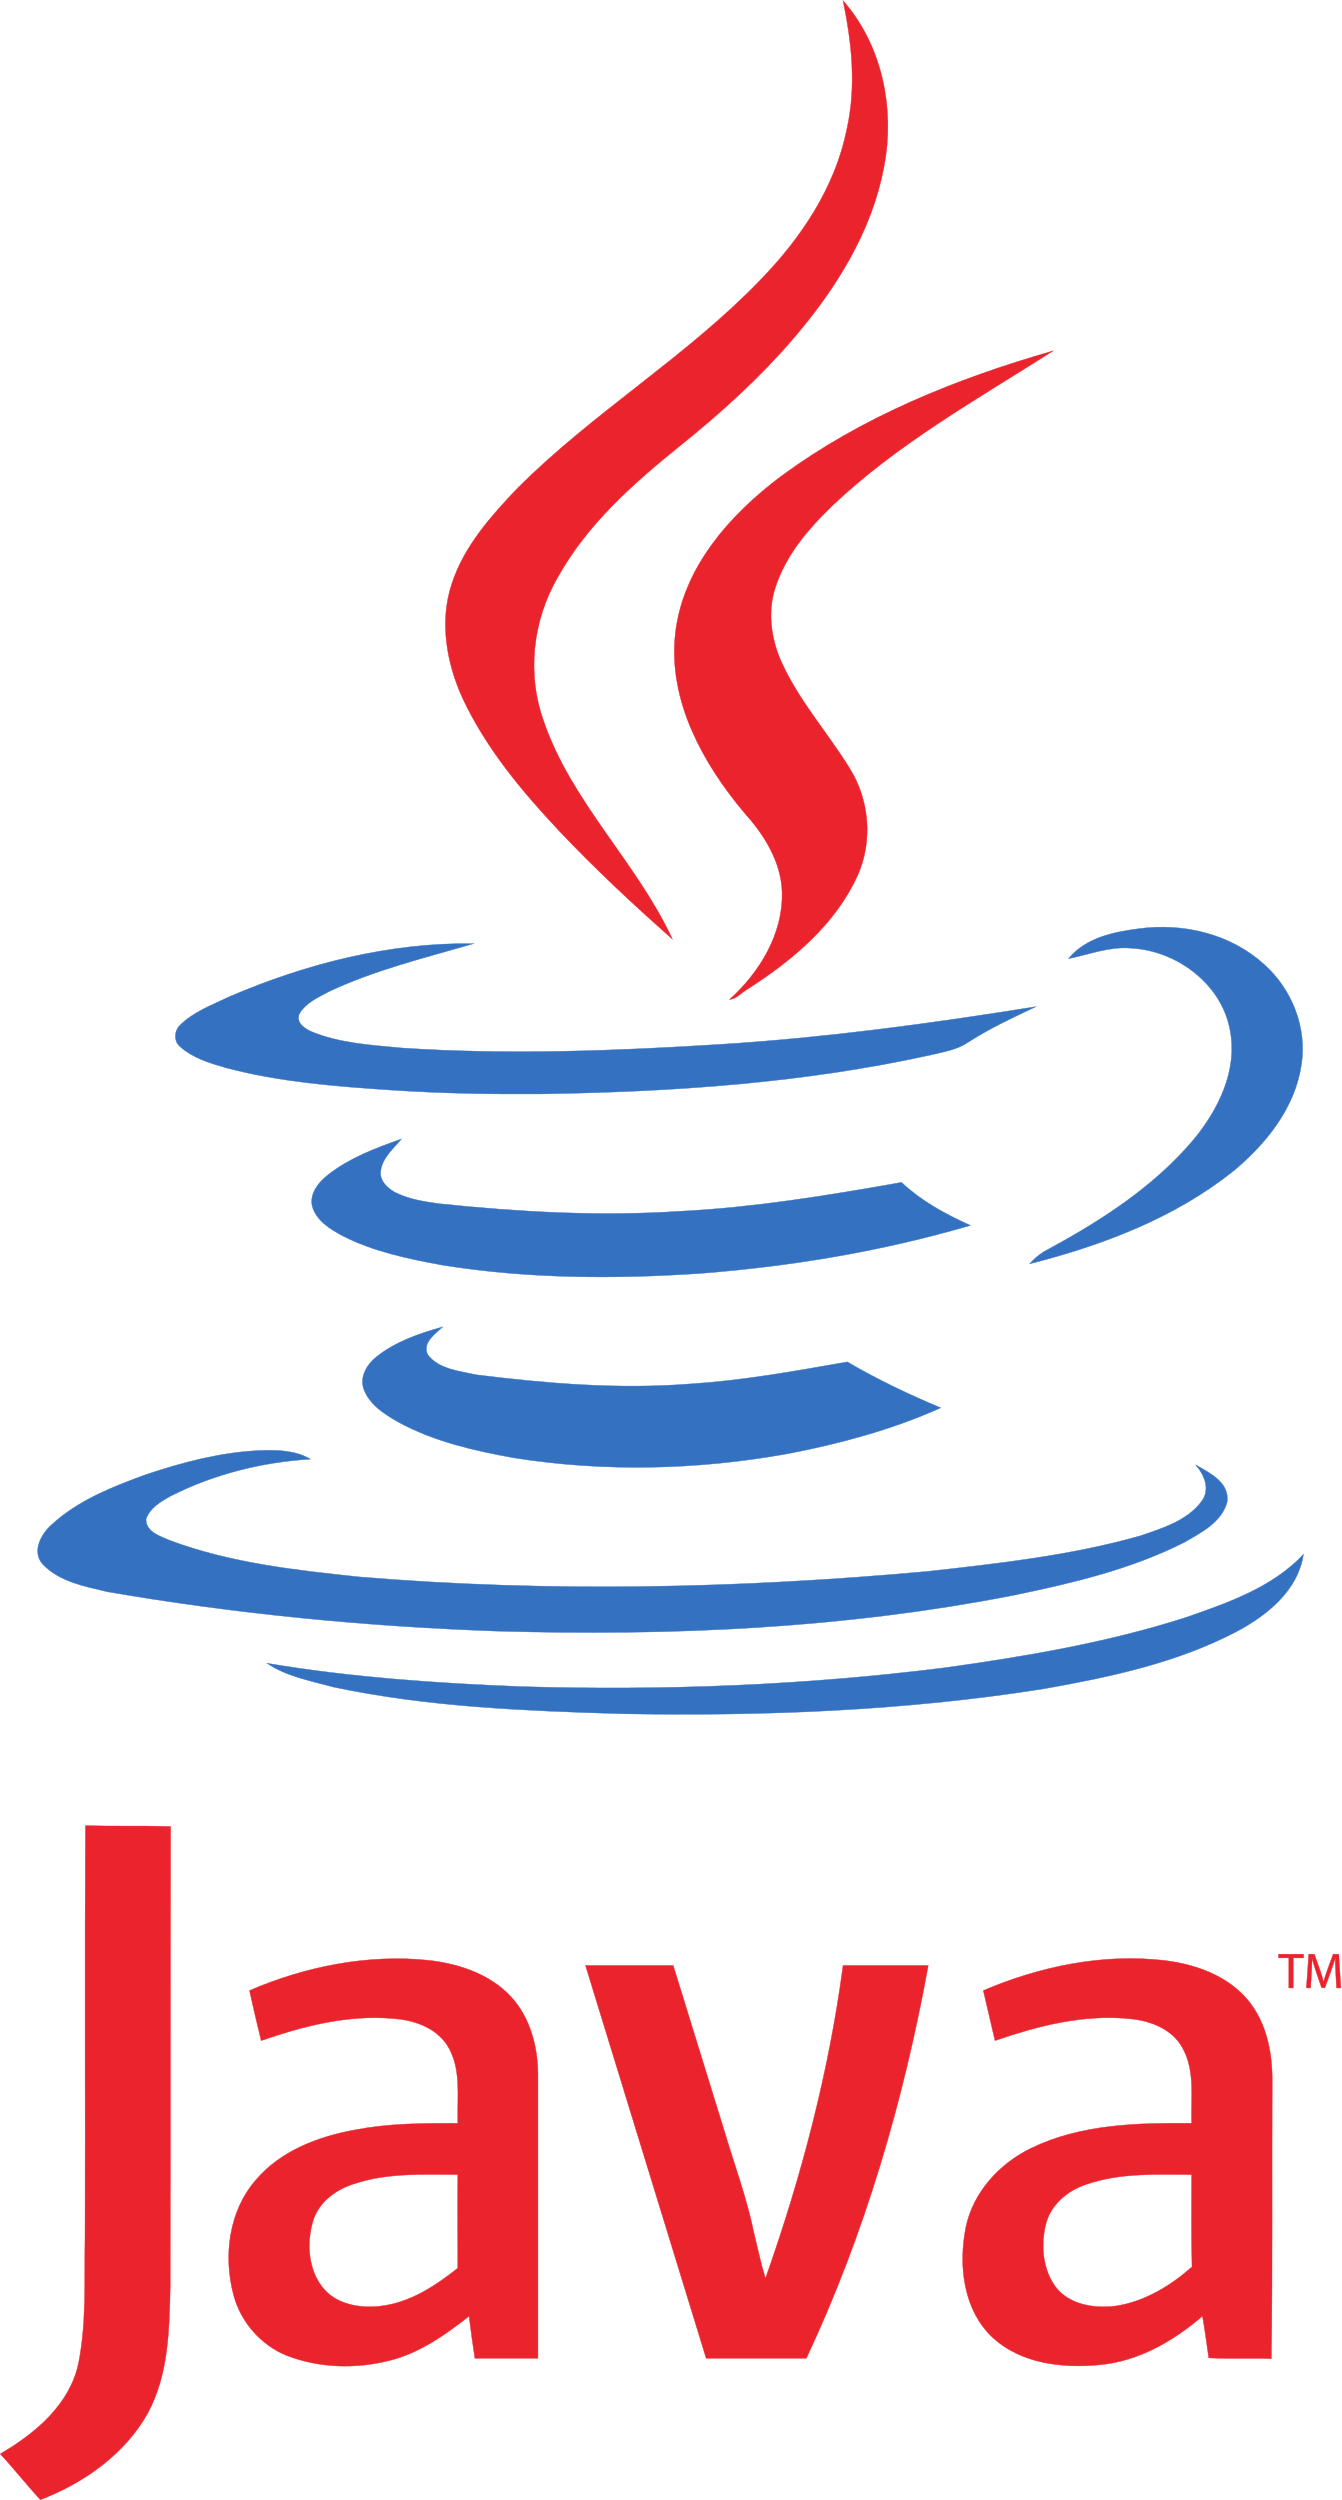
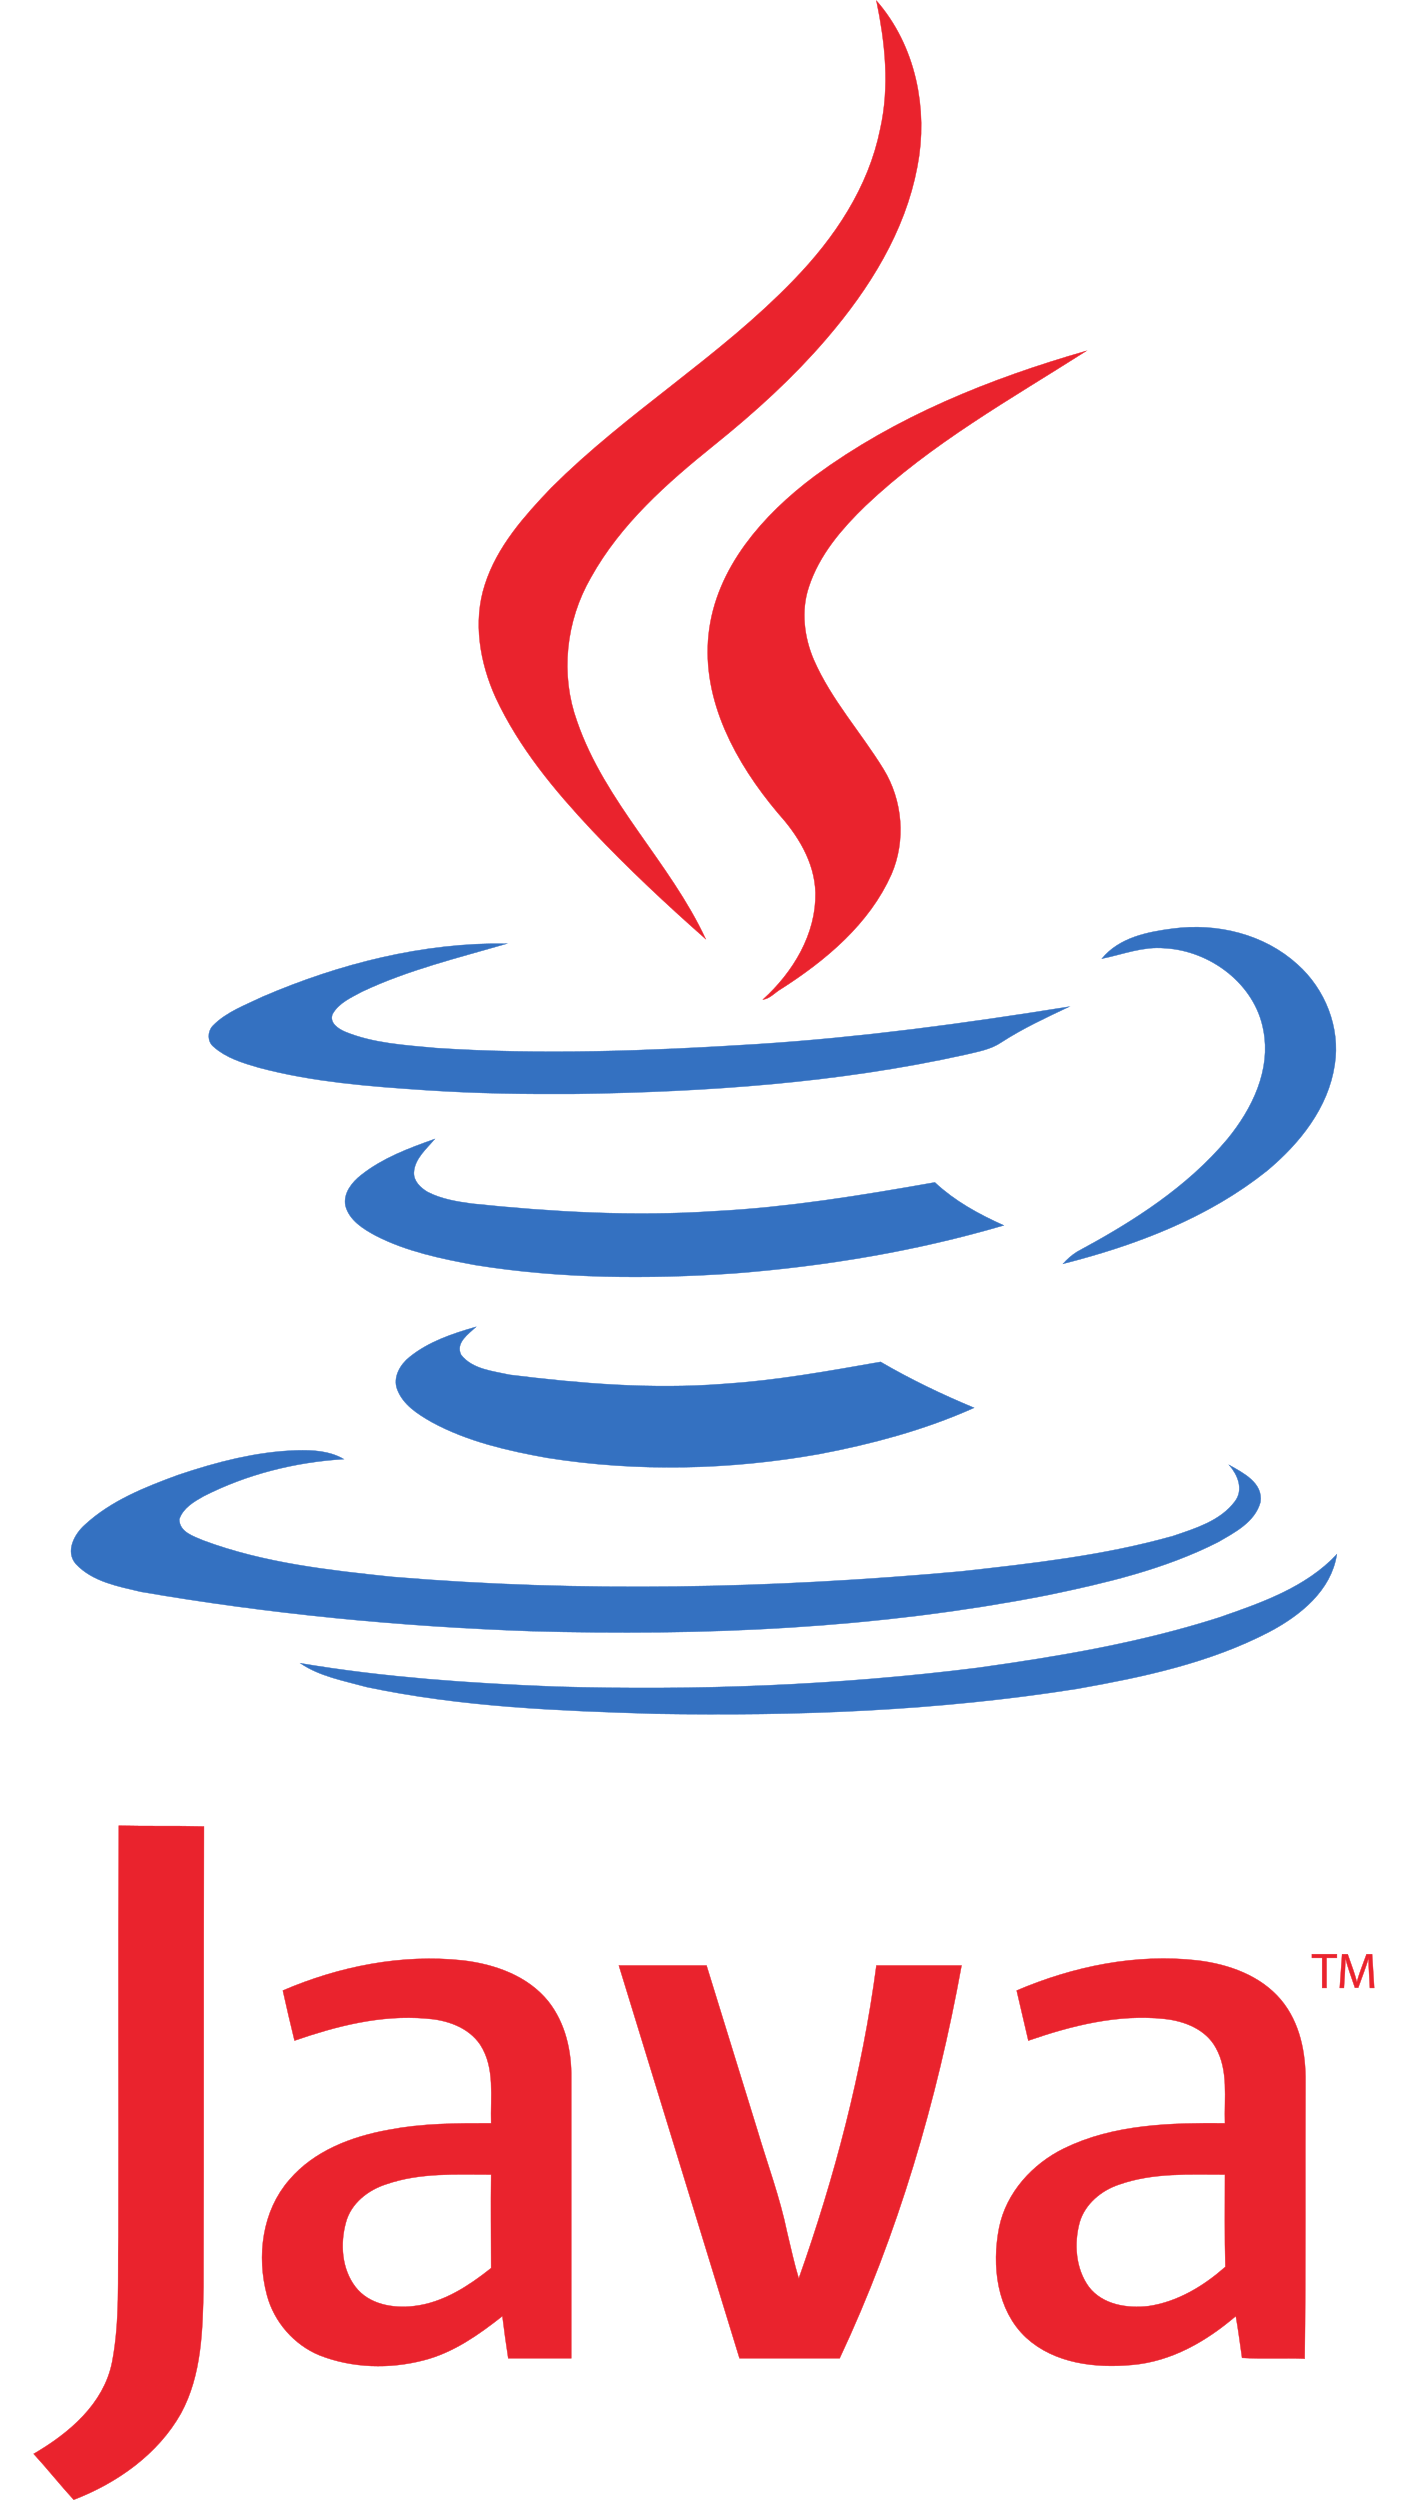
- <svg xmlns="http://www.w3.org/2000/svg" viewBox="0 0 428.373 798.56" height="798.56" width="428.373" xml:space="preserve" id="svg2" version="1.1">
+ <svg xmlns="http://www.w3.org/2000/svg" viewBox="0 0 428.373 798.56" height="150" width="84.465" xml:space="preserve" id="svg2" version="1.1">
  <defs id="defs6" />
  <g transform="matrix(1.333333,0,0,-1.333333,0,798.56)" id="g10">
    <g transform="scale(0.1)" id="g12">
      <path id="path14" style="fill:#ea232d;fill-opacity:1;fill-rule:nonzero;stroke:none" d="m 2019.75,5987.57 c 93.98,-107.01 125,-260.01 97.98,-398.01 -29,-155 -115,-292 -215.99,-410 -81,-95 -174.01,-179 -271,-257 -113,-91 -224,-189 -295,-317 -60,-104 -74,-232 -33,-345 67,-194 223,-338 308,-521 -94,83 -186,169 -272,260 -90,96 -175,198 -231,318 -38,84 -55,182 -26,271 29,91 94,164 159,232 181,181 404.01,314 581,498 98.01,101 179,222 206.99,361 23.01,102 12.01,207 -8.98,308.01 v 0" />
      <path id="path16" style="fill:none;stroke:#ea232d;stroke-width:0.938;stroke-linecap:butt;stroke-linejoin:miter;stroke-miterlimit:10;stroke-dasharray:none;stroke-opacity:1" d="m 2019.75,5987.57 c 93.98,-107.01 125,-260.01 97.98,-398.01 -29,-155 -115,-292 -215.99,-410 -81,-95 -174.01,-179 -271,-257 -113,-91 -224,-189 -295,-317 -60,-104 -74,-232 -33,-345 67,-194 223,-338 308,-521 -94,83 -186,169 -272,260 -90,96 -175,198 -231,318 -38,84 -55,182 -26,271 29,91 94,164 159,232 181,181 404.01,314 581,498 98.01,101 179,222 206.99,361 23.01,102 12.01,207 -8.98,308.01 z" />
      <path id="path18" style="fill:#ea232d;fill-opacity:1;fill-rule:nonzero;stroke:none" d="m 1871.74,4848.56 c 194,143 420.99,234 650.99,300 -181.99,-116 -371.99,-222 -529,-371 -56.99,-55 -111,-118 -136,-195 -19,-57 -10.99,-120 12.02,-174 41.99,-96 112.98,-174 166.99,-262 45.99,-75 54,-171 19,-252 -53.01,-119 -157.01,-206 -265,-275 -14,-8 -25.99,-23 -43.01,-25 72.02,65 128.01,157 126,256 -1.99,74 -42.99,139 -91,192 -99,118 -181.99,268 -164.99,427 17.01,159 130.99,287 254,379 v 0" />
      <path id="path20" style="fill:none;stroke:#ea232d;stroke-width:0.938;stroke-linecap:butt;stroke-linejoin:miter;stroke-miterlimit:10;stroke-dasharray:none;stroke-opacity:1" d="m 1871.74,4848.56 c 194,143 420.99,234 650.99,300 -181.99,-116 -371.99,-222 -529,-371 -56.99,-55 -111,-118 -136,-195 -19,-57 -10.99,-120 12.02,-174 41.99,-96 112.98,-174 166.99,-262 45.99,-75 54,-171 19,-252 -53.01,-119 -157.01,-206 -265,-275 -14,-8 -25.99,-23 -43.01,-25 72.02,65 128.01,157 126,256 -1.99,74 -42.99,139 -91,192 -99,118 -181.99,268 -164.99,427 17.01,159 130.99,287 254,379 z" />
      <path id="path22" style="fill:#3471c1;fill-opacity:1;fill-rule:nonzero;stroke:none" d="m 2559.75,3692.56 c 41.99,51 108.98,64 170,72 105.99,14 218.98,-13 298.98,-86 66.02,-59 103.01,-151 89,-240 -15,-103 -84,-189 -161.99,-254 -140.99,-113 -315,-179 -489,-223.01 10,11.02 20.99,21.02 34,29.01 131.99,71 262.99,154 360,270 59.01,72 105,166 86,261 -20,110 -126.99,190 -236,196 -52.01,5 -100.99,-15 -150.99,-25 v 0" />
      <path id="path24" style="fill:none;stroke:#3471c1;stroke-width:0.938;stroke-linecap:butt;stroke-linejoin:miter;stroke-miterlimit:10;stroke-dasharray:none;stroke-opacity:1" d="m 2559.75,3692.56 c 41.99,51 108.98,64 170,72 105.99,14 218.98,-13 298.98,-86 66.02,-59 103.01,-151 89,-240 -15,-103 -84,-189 -161.99,-254 -140.99,-113 -315,-179 -489,-223.01 10,11.02 20.99,21.02 34,29.01 131.99,71 262.99,154 360,270 59.01,72 105,166 86,261 -20,110 -126.99,190 -236,196 -52.01,5 -100.99,-15 -150.99,-25 z" />
      <path id="path26" style="fill:#3471c1;fill-opacity:1;fill-rule:nonzero;stroke:none" d="m 549.734,3601.56 c 184,79 384,130 585.006,127 -117,-34 -237.002,-63 -347.002,-115 -26,-14 -56,-27 -71,-54 -8.004,-21 14,-35 30,-42 67.996,-28 142.996,-32 216,-39 256.002,-17 513.002,-7 768.002,9 251.99,16 501.99,50 751,90 -55,-26 -111,-52 -161.99,-85 -26.02,-18 -58.01,-23 -87.02,-30 -305.99,-68 -619.99,-89 -931.99,-94 -121,-1 -241,1 -361.006,9 -133.996,9 -268.996,19 -400,54 -37.996,11 -77.996,23 -107.996,50 -15,12 -15,36 -2.004,50 33.004,34 79,50 120,70 v 0" />
      <path id="path28" style="fill:none;stroke:#3471c1;stroke-width:0.938;stroke-linecap:butt;stroke-linejoin:miter;stroke-miterlimit:10;stroke-dasharray:none;stroke-opacity:1" d="m 549.734,3601.56 c 184,79 384,130 585.006,127 -117,-34 -237.002,-63 -347.002,-115 -26,-14 -56,-27 -71,-54 -8.004,-21 14,-35 30,-42 67.996,-28 142.996,-32 216,-39 256.002,-17 513.002,-7 768.002,9 251.99,16 501.99,50 751,90 -55,-26 -111,-52 -161.99,-85 -26.02,-18 -58.01,-23 -87.02,-30 -305.99,-68 -619.99,-89 -931.99,-94 -121,-1 -241,1 -361.006,9 -133.996,9 -268.996,19 -400,54 -37.996,11 -77.996,23 -107.996,50 -15,12 -15,36 -2.004,50 33.004,34 79,50 120,70 z" />
      <path id="path30" style="fill:#3471c1;fill-opacity:1;fill-rule:nonzero;stroke:none" d="m 785.738,3174.56 c 52,41 113.996,64 176,86 -20,-24 -48.004,-47 -50,-80 -1,-21 16,-37 32.996,-47 33.004,-17 70.006,-23 107.006,-28 192,-20 386,-31 580,-18 176.99,9 353.01,38 528.01,69 47.98,-45 105,-76 165,-103 -211.02,-62 -428.01,-98 -646.02,-114.99 -205.99,-14.01 -414.99,-13.01 -619.99,20 -81.002,15 -164.006,31.99 -238.002,69.99 -30,16 -64,37 -73,72 -6,30 15.996,57 38,74 v 0" />
      <path id="path32" style="fill:none;stroke:#3471c1;stroke-width:0.938;stroke-linecap:butt;stroke-linejoin:miter;stroke-miterlimit:10;stroke-dasharray:none;stroke-opacity:1" d="m 785.738,3174.56 c 52,41 113.996,64 176,86 -20,-24 -48.004,-47 -50,-80 -1,-21 16,-37 32.996,-47 33.004,-17 70.006,-23 107.006,-28 192,-20 386,-31 580,-18 176.99,9 353.01,38 528.01,69 47.98,-45 105,-76 165,-103 -211.02,-62 -428.01,-98 -646.02,-114.99 -205.99,-14.01 -414.99,-13.01 -619.99,20 -81.002,15 -164.006,31.99 -238.002,69.99 -30,16 -64,37 -73,72 -6,30 15.996,57 38,74 z" />
      <path id="path34" style="fill:#3471c1;fill-opacity:1;fill-rule:nonzero;stroke:none" d="m 901.738,2738.57 c 46,36.99 103.002,55.99 159.002,71.99 -18,-16.99 -50,-37.99 -36,-66.99 27,-35 77,-39.01 117,-48.01 169,-21 340,-35 509,-21.99 127.99,7.98 254.01,30.99 379.01,52.98 71.99,-41.99 146.99,-77.98 223.98,-110 -117.99,-52.98 -245,-86.99 -371.99,-110.99 -214.01,-37.99 -435,-42.99 -650,-9.01 -95,17.02 -192,39.01 -278.006,86.02 -32.996,18.98 -67.996,41 -81.996,77.99 -11,29 6.996,60 30,78.01 v 0" />
      <path id="path36" style="fill:none;stroke:#3471c1;stroke-width:0.938;stroke-linecap:butt;stroke-linejoin:miter;stroke-miterlimit:10;stroke-dasharray:none;stroke-opacity:1" d="m 901.738,2738.57 c 46,36.99 103.002,55.99 159.002,71.99 -18,-16.99 -50,-37.99 -36,-66.99 27,-35 77,-39.01 117,-48.01 169,-21 340,-35 509,-21.99 127.99,7.98 254.01,30.99 379.01,52.98 71.99,-41.99 146.99,-77.98 223.98,-110 -117.99,-52.98 -245,-86.99 -371.99,-110.99 -214.01,-37.99 -435,-42.99 -650,-9.01 -95,17.02 -192,39.01 -278.006,86.02 -32.996,18.98 -67.996,41 -81.996,77.99 -11,29 6.996,60 30,78.01 z" />
      <path id="path38" style="fill:#3471c1;fill-opacity:1;fill-rule:nonzero;stroke:none" d="m 346.738,2455.56 c 91.996,30.99 186.996,55.99 284,59 38.996,1 78.996,-0.99 112.996,-20.99 -115.996,-7.02 -231.996,-36 -335.996,-89.01 -23.004,-13.01 -49.004,-28.01 -58.004,-55 0,-30.99 35,-40.99 58.004,-50.99 145,-54.01 300,-71 451.996,-87.02 453.006,-37.98 908.996,-27.98 1362.006,13.01 170.99,19.01 343.01,38.01 509,85 52.99,18.01 112.99,36 147.99,83.01 21.02,27.99 7.01,62.99 -13.98,86.99 33.98,-19 81.99,-43.01 75,-89 -13.01,-47.99 -62.02,-72.99 -102.02,-96 -127.98,-65 -269,-98.01 -409,-126.99 -406.99,-80 -823.99,-98.01 -1237.99,-86.02 -312.006,11.02 -624.002,41.02 -932.006,94.01 -55,13.01 -116.996,24 -156.996,67.01 -26,30 -3.004,71.99 21.996,93.98 63.004,58.01 144.004,90 223.004,119.01 v 0" />
      <path id="path40" style="fill:none;stroke:#3471c1;stroke-width:0.938;stroke-linecap:butt;stroke-linejoin:miter;stroke-miterlimit:10;stroke-dasharray:none;stroke-opacity:1" d="m 346.738,2455.56 c 91.996,30.99 186.996,55.99 284,59 38.996,1 78.996,-0.99 112.996,-20.99 -115.996,-7.02 -231.996,-36 -335.996,-89.01 -23.004,-13.01 -49.004,-28.01 -58.004,-55 0,-30.99 35,-40.99 58.004,-50.99 145,-54.01 300,-71 451.996,-87.02 453.006,-37.98 908.996,-27.98 1362.006,13.01 170.99,19.01 343.01,38.01 509,85 52.99,18.01 112.99,36 147.99,83.01 21.02,27.99 7.01,62.99 -13.98,86.99 33.98,-19 81.99,-43.01 75,-89 -13.01,-47.99 -62.02,-72.99 -102.02,-96 -127.98,-65 -269,-98.01 -409,-126.99 -406.99,-80 -823.99,-98.01 -1237.99,-86.02 -312.006,11.02 -624.002,41.02 -932.006,94.01 -55,13.01 -116.996,24 -156.996,67.01 -26,30 -3.004,71.99 21.996,93.98 63.004,58.01 144.004,90 223.004,119.01 z" />
      <path id="path42" style="fill:#3471c1;fill-opacity:1;fill-rule:nonzero;stroke:none" d="m 2838.73,2113.57 c 101.02,35 209,71.99 284,151.99 -12.98,-86.99 -87.98,-146.99 -161.99,-186 -142.01,-74 -300.99,-108.01 -459,-135.99 -334.01,-53.01 -673.01,-66 -1012,-60 -231,6.99 -464,15.99 -691.006,64 -54,15 -111.996,25 -159,56.99 202.004,-34 407.006,-48.01 612.006,-55.99 337,-10 675,2.98 1010,45 194,26.99 389,60 576.99,120 v 0" />
      <path id="path44" style="fill:none;stroke:#3471c1;stroke-width:0.938;stroke-linecap:butt;stroke-linejoin:miter;stroke-miterlimit:10;stroke-dasharray:none;stroke-opacity:1" d="m 2838.73,2113.57 c 101.02,35 209,71.99 284,151.99 -12.98,-86.99 -87.98,-146.99 -161.99,-186 -142.01,-74 -300.99,-108.01 -459,-135.99 -334.01,-53.01 -673.01,-66 -1012,-60 -231,6.99 -464,15.99 -691.006,64 -54,15 -111.996,25 -159,56.99 202.004,-34 407.006,-48.01 612.006,-55.99 337,-10 675,2.98 1010,45 194,26.99 389,60 576.99,120 z" />
      <path id="path46" style="fill:#ea232d;fill-opacity:1;fill-rule:nonzero;stroke:none" d="m 203.734,630.559 c 1,328.011 -0.996,655.991 1,985.001 68.004,-1.99 136.004,0 204,-1.99 -0.996,-367.02 0,-735 -0.996,-1103.011 -2,-102.989 -4.004,-211 -54.004,-302.989 C 298.734,109.559 200.738,40.559 96.738,0.559 63.734,36.551 33.734,74.559 0.738,110.559 v 0 c 83.996,49 167.996,119 187.996,220 19.004,99 13.004,200 15,300 v 0" />
      <path id="path48" style="fill:none;stroke:#ea232d;stroke-width:0.938;stroke-linecap:butt;stroke-linejoin:miter;stroke-miterlimit:10;stroke-dasharray:none;stroke-opacity:1" d="m 203.734,630.559 c 1,328.011 -0.996,655.991 1,985.001 68.004,-1.99 136.004,0 204,-1.99 -0.996,-367.02 0,-735 -0.996,-1103.011 -2,-102.989 -4.004,-211 -54.004,-302.989 C 298.734,109.559 200.738,40.559 96.738,0.559 63.734,36.551 33.734,74.559 0.738,110.559 v 0 c 83.996,49 167.996,119 187.996,220 19.004,99 13.004,200 15,300 z" />
      <path id="path50" style="fill:#ea232d;fill-opacity:1;fill-rule:nonzero;stroke:none" d="m 845.738,756.551 c -44,-13.981 -85,-45.992 -97.004,-91.992 -14,-50.989 -10,-110.989 23.004,-154 31.996,-41.989 90,-51.989 140,-46 70,8.011 131.002,48.011 185.002,91 0,75 -1,149 0,224 -84,0 -170.002,5 -251.002,-23.008 z m -248,464.009 c 135,58.01 285,88.01 432.002,72.01 76,-9 155,-37.01 204,-98.01 41,-51.99 56,-119 55,-184 0,-224.009 0,-446.99 0,-671.001 -50,0 -100,0 -151,0 -5,33.011 -10,66.992 -14,101 -57,-45 -118,-87.989 -189.006,-106 -81,-20.989 -170,-19 -248.996,11.992 -61.004,25 -109,80 -126.004,144.008 -25,93.011 -11.996,202.011 54,277.011 59.004,68.981 148.004,102.989 236,118.981 81.004,16.019 164.006,16.019 247.006,16.019 -2,62.989 10,131.99 -26,187.99 -29,43.01 -82.006,60 -131.006,63.01 -106.996,9 -212.996,-18.01 -313.996,-53.01 -10,40 -19,80 -28,120" />
      <path id="path52" style="fill:none;stroke:#ea232d;stroke-width:0.938;stroke-linecap:butt;stroke-linejoin:miter;stroke-miterlimit:10;stroke-dasharray:none;stroke-opacity:1" d="m 845.738,756.551 c -44,-13.981 -85,-45.992 -97.004,-91.992 -14,-50.989 -10,-110.989 23.004,-154 31.996,-41.989 90,-51.989 140,-46 70,8.011 131.002,48.011 185.002,91 0,75 -1,149 0,224 -84,0 -170.002,5 -251.002,-23.008 z m -248,464.009 c 135,58.01 285,88.01 432.002,72.01 76,-9 155,-37.01 204,-98.01 41,-51.99 56,-119 55,-184 0,-224.009 0,-446.99 0,-671.001 -50,0 -100,0 -151,0 -5,33.011 -10,66.992 -14,101 -57,-45 -118,-87.989 -189.006,-106 -81,-20.989 -170,-19 -248.996,11.992 -61.004,25 -109,80 -126.004,144.008 -25,93.011 -11.996,202.011 54,277.011 59.004,68.981 148.004,102.989 236,118.981 81.004,16.019 164.006,16.019 247.006,16.019 -2,62.989 10,131.99 -26,187.99 -29,43.01 -82.006,60 -131.006,63.01 -106.996,9 -212.996,-18.01 -313.996,-53.01 -10,40 -19,80 -28,120" />
      <path id="path54" style="fill:#ea232d;fill-opacity:1;fill-rule:nonzero;stroke:none" d="m 2600.74,755.559 c -42.01,-14.008 -80.99,-46 -94,-90 -14.01,-51 -10,-111 21.99,-155 33.01,-42.989 92.01,-51.989 143.01,-46 69,10 131.99,48.011 184,94.011 -2.01,72.981 -0.99,146.989 -0.99,220.989 -85,0 -172.02,5 -254.01,-24 z m -245,465.001 c 136,58.01 286,89 434.01,72.01 73.98,-9 150,-36.02 198.98,-94 46.02,-55 60,-128.01 59,-198.01 -0.99,-221.001 1,-441.001 -1.99,-661.99 -50,1.989 -100,-1 -150,1.989 -5,34 -9,67.011 -15,100 -70,-60 -154,-109.008 -249,-116.989 -86.99,-8.011 -185,2.981 -253.01,65 -71,65.989 -82.99,172.981 -65,264 17.01,83.981 80,152.989 156.02,190 118.98,57.989 255,61 385,60 -2.02,61 8.98,126 -22.02,181 -24,44 -75,64 -122.98,69 -111.02,11.99 -222.02,-16.02 -326.02,-52.01 -8.98,40 -18.98,80 -27.99,120" />
      <path id="path56" style="fill:none;stroke:#ea232d;stroke-width:0.938;stroke-linecap:butt;stroke-linejoin:miter;stroke-miterlimit:10;stroke-dasharray:none;stroke-opacity:1" d="m 2600.74,755.559 c -42.01,-14.008 -80.99,-46 -94,-90 -14.01,-51 -10,-111 21.99,-155 33.01,-42.989 92.01,-51.989 143.01,-46 69,10 131.99,48.011 184,94.011 -2.01,72.981 -0.99,146.989 -0.99,220.989 -85,0 -172.02,5 -254.01,-24 z m -245,465.001 c 136,58.01 286,89 434.01,72.01 73.98,-9 150,-36.02 198.98,-94 46.02,-55 60,-128.01 59,-198.01 -0.99,-221.001 1,-441.001 -1.99,-661.99 -50,1.989 -100,-1 -150,1.989 -5,34 -9,67.011 -15,100 -70,-60 -154,-109.008 -249,-116.989 -86.99,-8.011 -185,2.981 -253.01,65 -71,65.989 -82.99,172.981 -65,264 17.01,83.981 80,152.989 156.02,190 118.98,57.989 255,61 385,60 -2.02,61 8.98,126 -22.02,181 -24,44 -75,64 -122.98,69 -111.02,11.99 -222.02,-16.02 -326.02,-52.01 -8.98,40 -18.98,80 -27.99,120" />
      <path id="path58" style="fill:#ea232d;fill-opacity:1;fill-rule:nonzero;stroke:none" d="m 1402.74,1280.56 c 70,0 140,0 210,0 40.99,-131.99 80.99,-262.99 122.01,-395.001 23.98,-81 53.98,-161 70.99,-244.008 9.01,-36.992 16.99,-75 27.99,-110.992 86.02,243.011 152.01,494.001 186.02,750.001 67.98,0 135.99,0 203.98,0 -58.98,-324.009 -151.99,-642.99 -291.99,-941.001 -80,0 -160,0 -240,0 -96,314.011 -193,626.992 -289,941.001 v 0" />
      <path id="path60" style="fill:none;stroke:#ea232d;stroke-width:0.938;stroke-linecap:butt;stroke-linejoin:miter;stroke-miterlimit:10;stroke-dasharray:none;stroke-opacity:1" d="m 1402.74,1280.56 c 70,0 140,0 210,0 40.99,-131.99 80.99,-262.99 122.01,-395.001 23.98,-81 53.98,-161 70.99,-244.008 9.01,-36.992 16.99,-75 27.99,-110.992 86.02,243.011 152.01,494.001 186.02,750.001 67.98,0 135.99,0 203.98,0 -58.98,-324.009 -151.99,-642.99 -291.99,-941.001 -80,0 -160,0 -240,0 -96,314.011 -193,626.992 -289,941.001 z" />
      <path id="path62" style="fill:#ea232d;fill-opacity:1;fill-rule:nonzero;stroke:none" d="m 3087.64,1298.73 h -24.58 v 8.88 h 59.84 v -8.88 h -24.71 v -71.96 h -10.55 v 71.96" />
      <path id="path64" style="fill:none;stroke:#ea232d;stroke-width:0.938;stroke-linecap:butt;stroke-linejoin:miter;stroke-miterlimit:10;stroke-dasharray:none;stroke-opacity:1" d="m 3087.64,1298.73 h -24.58 v 8.88 h 59.84 v -8.88 h -24.71 v -71.96 h -10.55 z" />
      <path id="path66" style="fill:#ea232d;fill-opacity:1;fill-rule:nonzero;stroke:none" d="m 3200.05,1262.27 c -0.6,11.28 -1.32,24.95 -1.32,34.9 h -0.24 c -2.87,-9.36 -6.12,-19.55 -10.19,-30.7 l -14.28,-39.22 h -7.91 l -13.19,38.49 c -3.84,11.52 -6.96,21.84 -9.24,31.43 h -0.24 c -0.24,-10.08 -0.84,-23.51 -1.56,-35.74 l -2.15,-34.66 h -9.96 l 5.64,80.84 h 13.31 l 13.79,-39.1 c 3.36,-9.95 6,-18.83 8.15,-27.23 h 0.25 c 2.16,8.15 5.04,17.03 8.63,27.23 l 14.4,39.1 h 13.31 l 5.04,-80.84 h -10.32 l -1.92,35.5" />
      <path id="path68" style="fill:none;stroke:#ea232d;stroke-width:0.938;stroke-linecap:butt;stroke-linejoin:miter;stroke-miterlimit:10;stroke-dasharray:none;stroke-opacity:1" d="m 3200.05,1262.27 c -0.6,11.28 -1.32,24.95 -1.32,34.9 h -0.24 c -2.87,-9.36 -6.12,-19.55 -10.19,-30.7 l -14.28,-39.22 h -7.91 l -13.19,38.49 c -3.84,11.52 -6.96,21.84 -9.24,31.43 h -0.24 c -0.24,-10.08 -0.84,-23.51 -1.56,-35.74 l -2.15,-34.66 h -9.96 l 5.64,80.84 h 13.31 l 13.79,-39.1 c 3.36,-9.95 6,-18.83 8.15,-27.23 h 0.25 c 2.16,8.15 5.04,17.03 8.63,27.23 l 14.4,39.1 h 13.31 l 5.04,-80.84 h -10.32 z" />
    </g>
  </g>
</svg>
